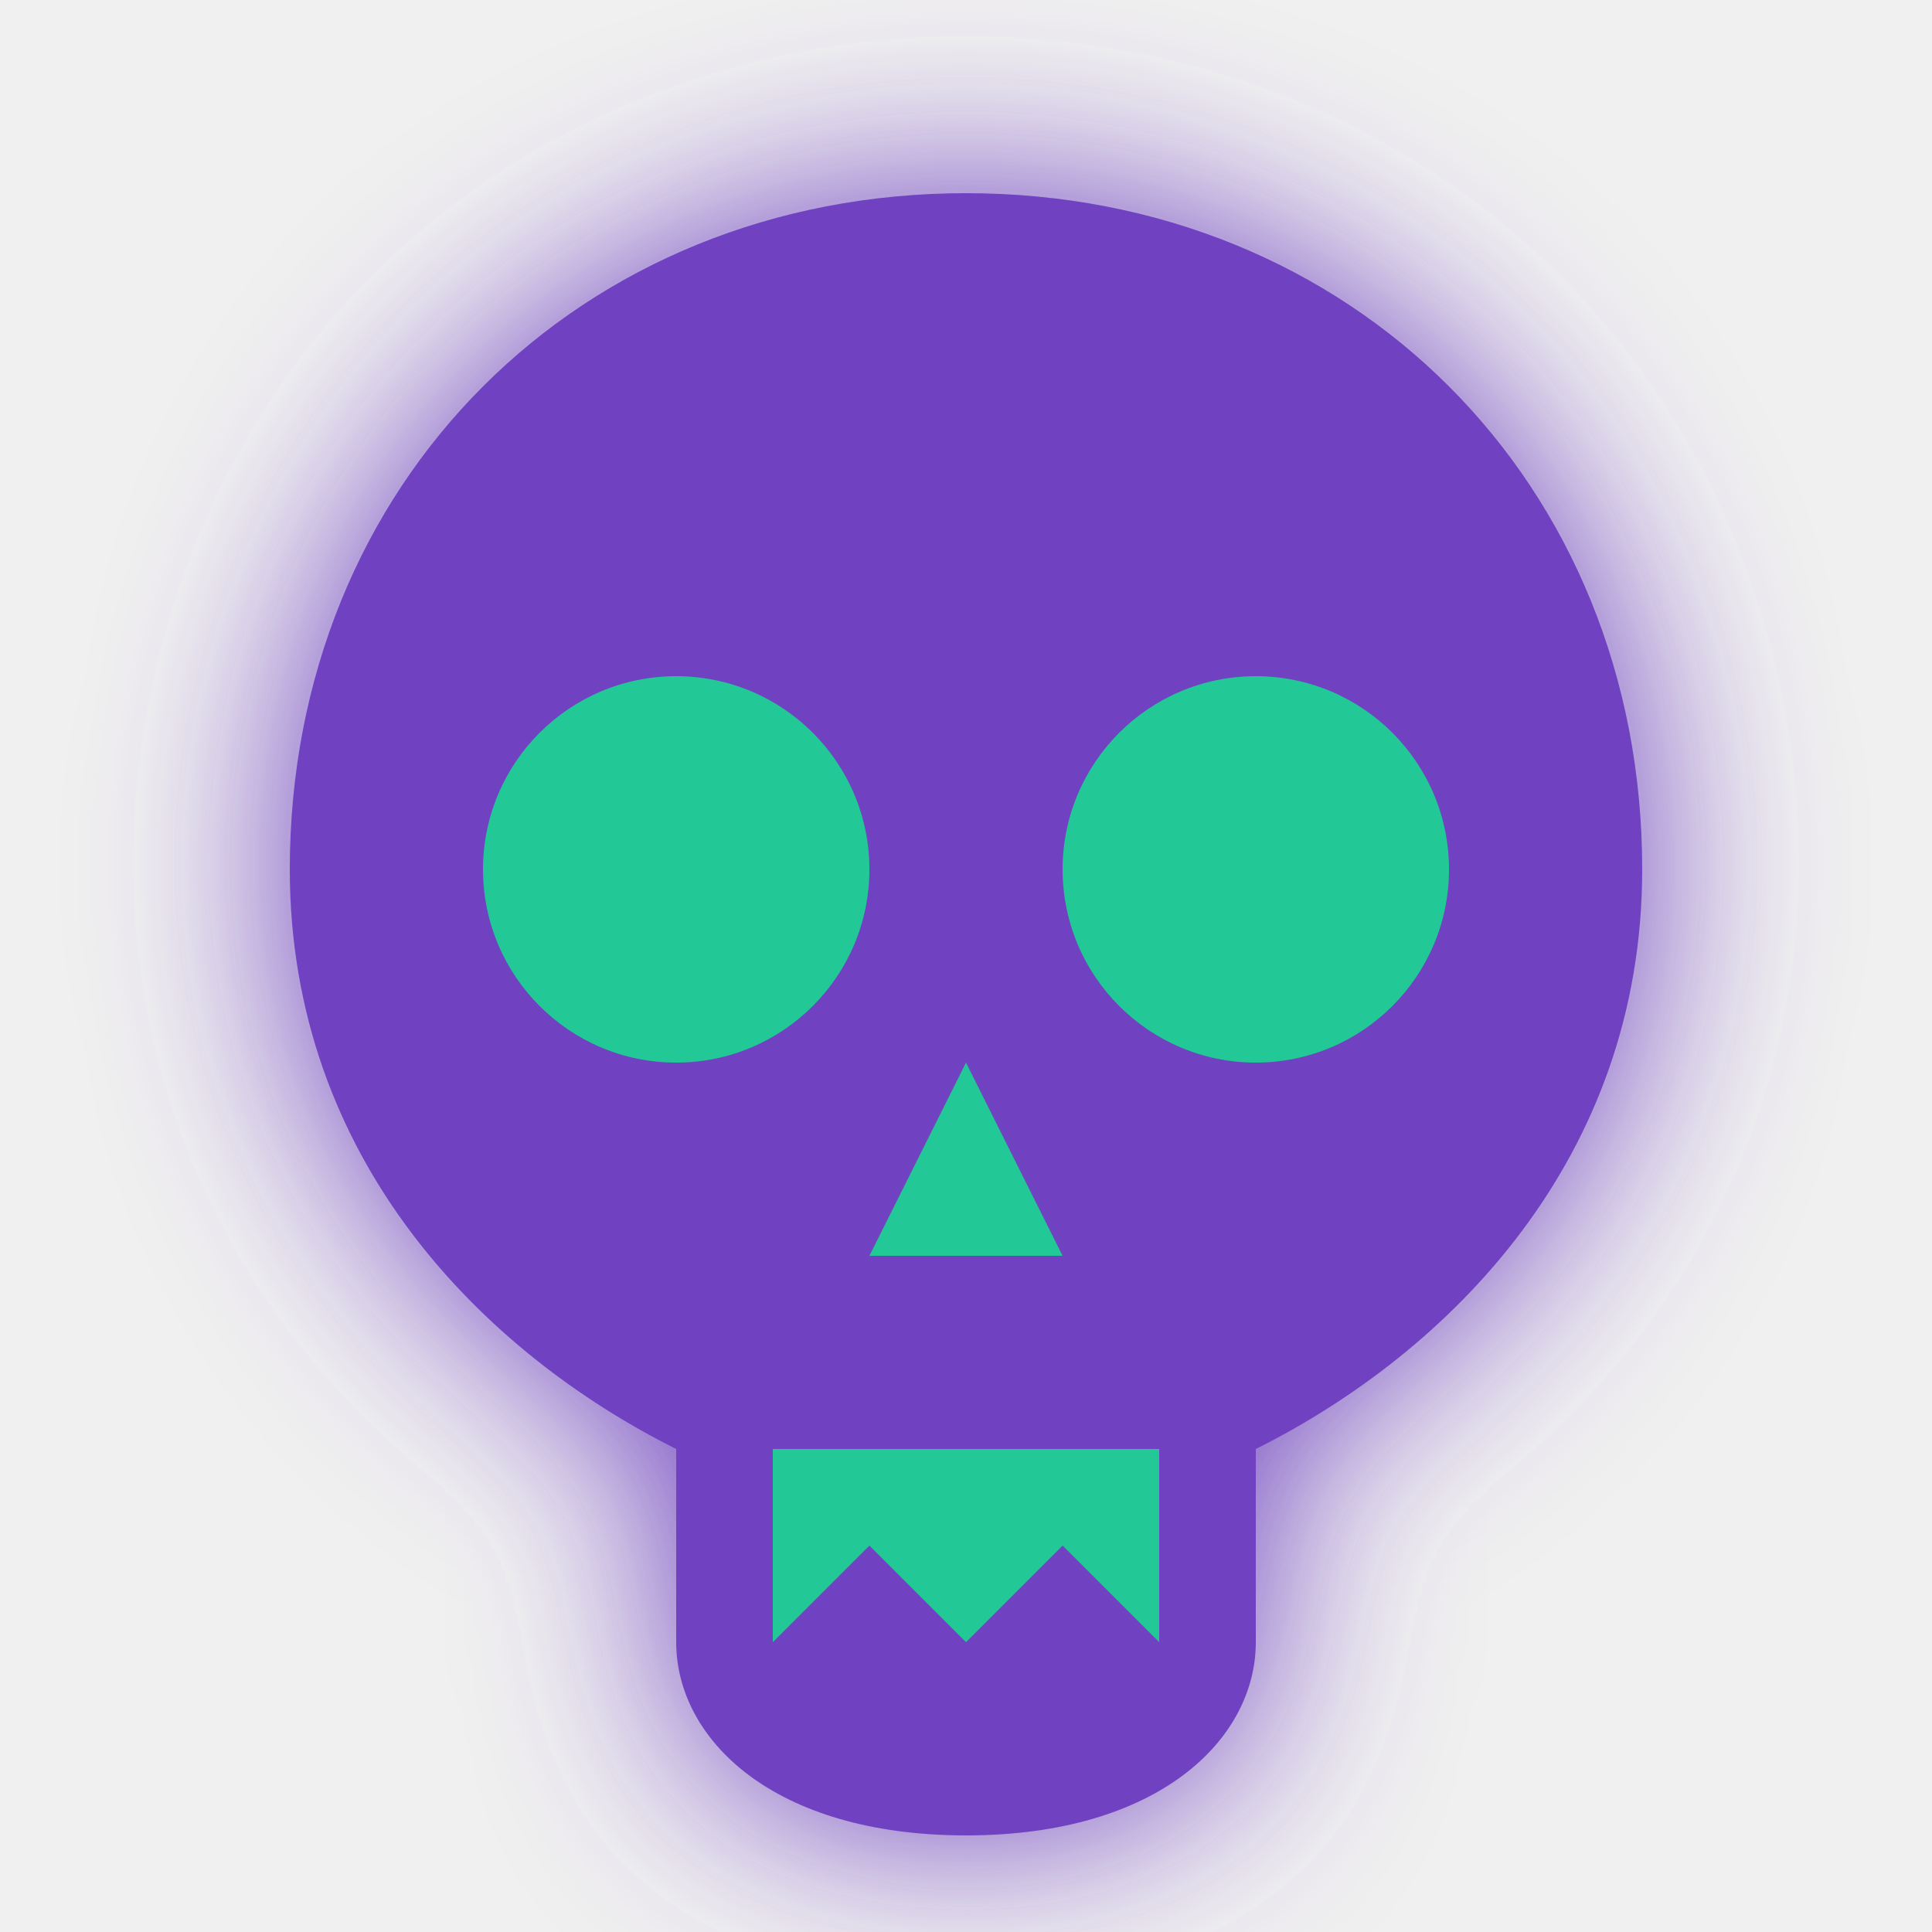
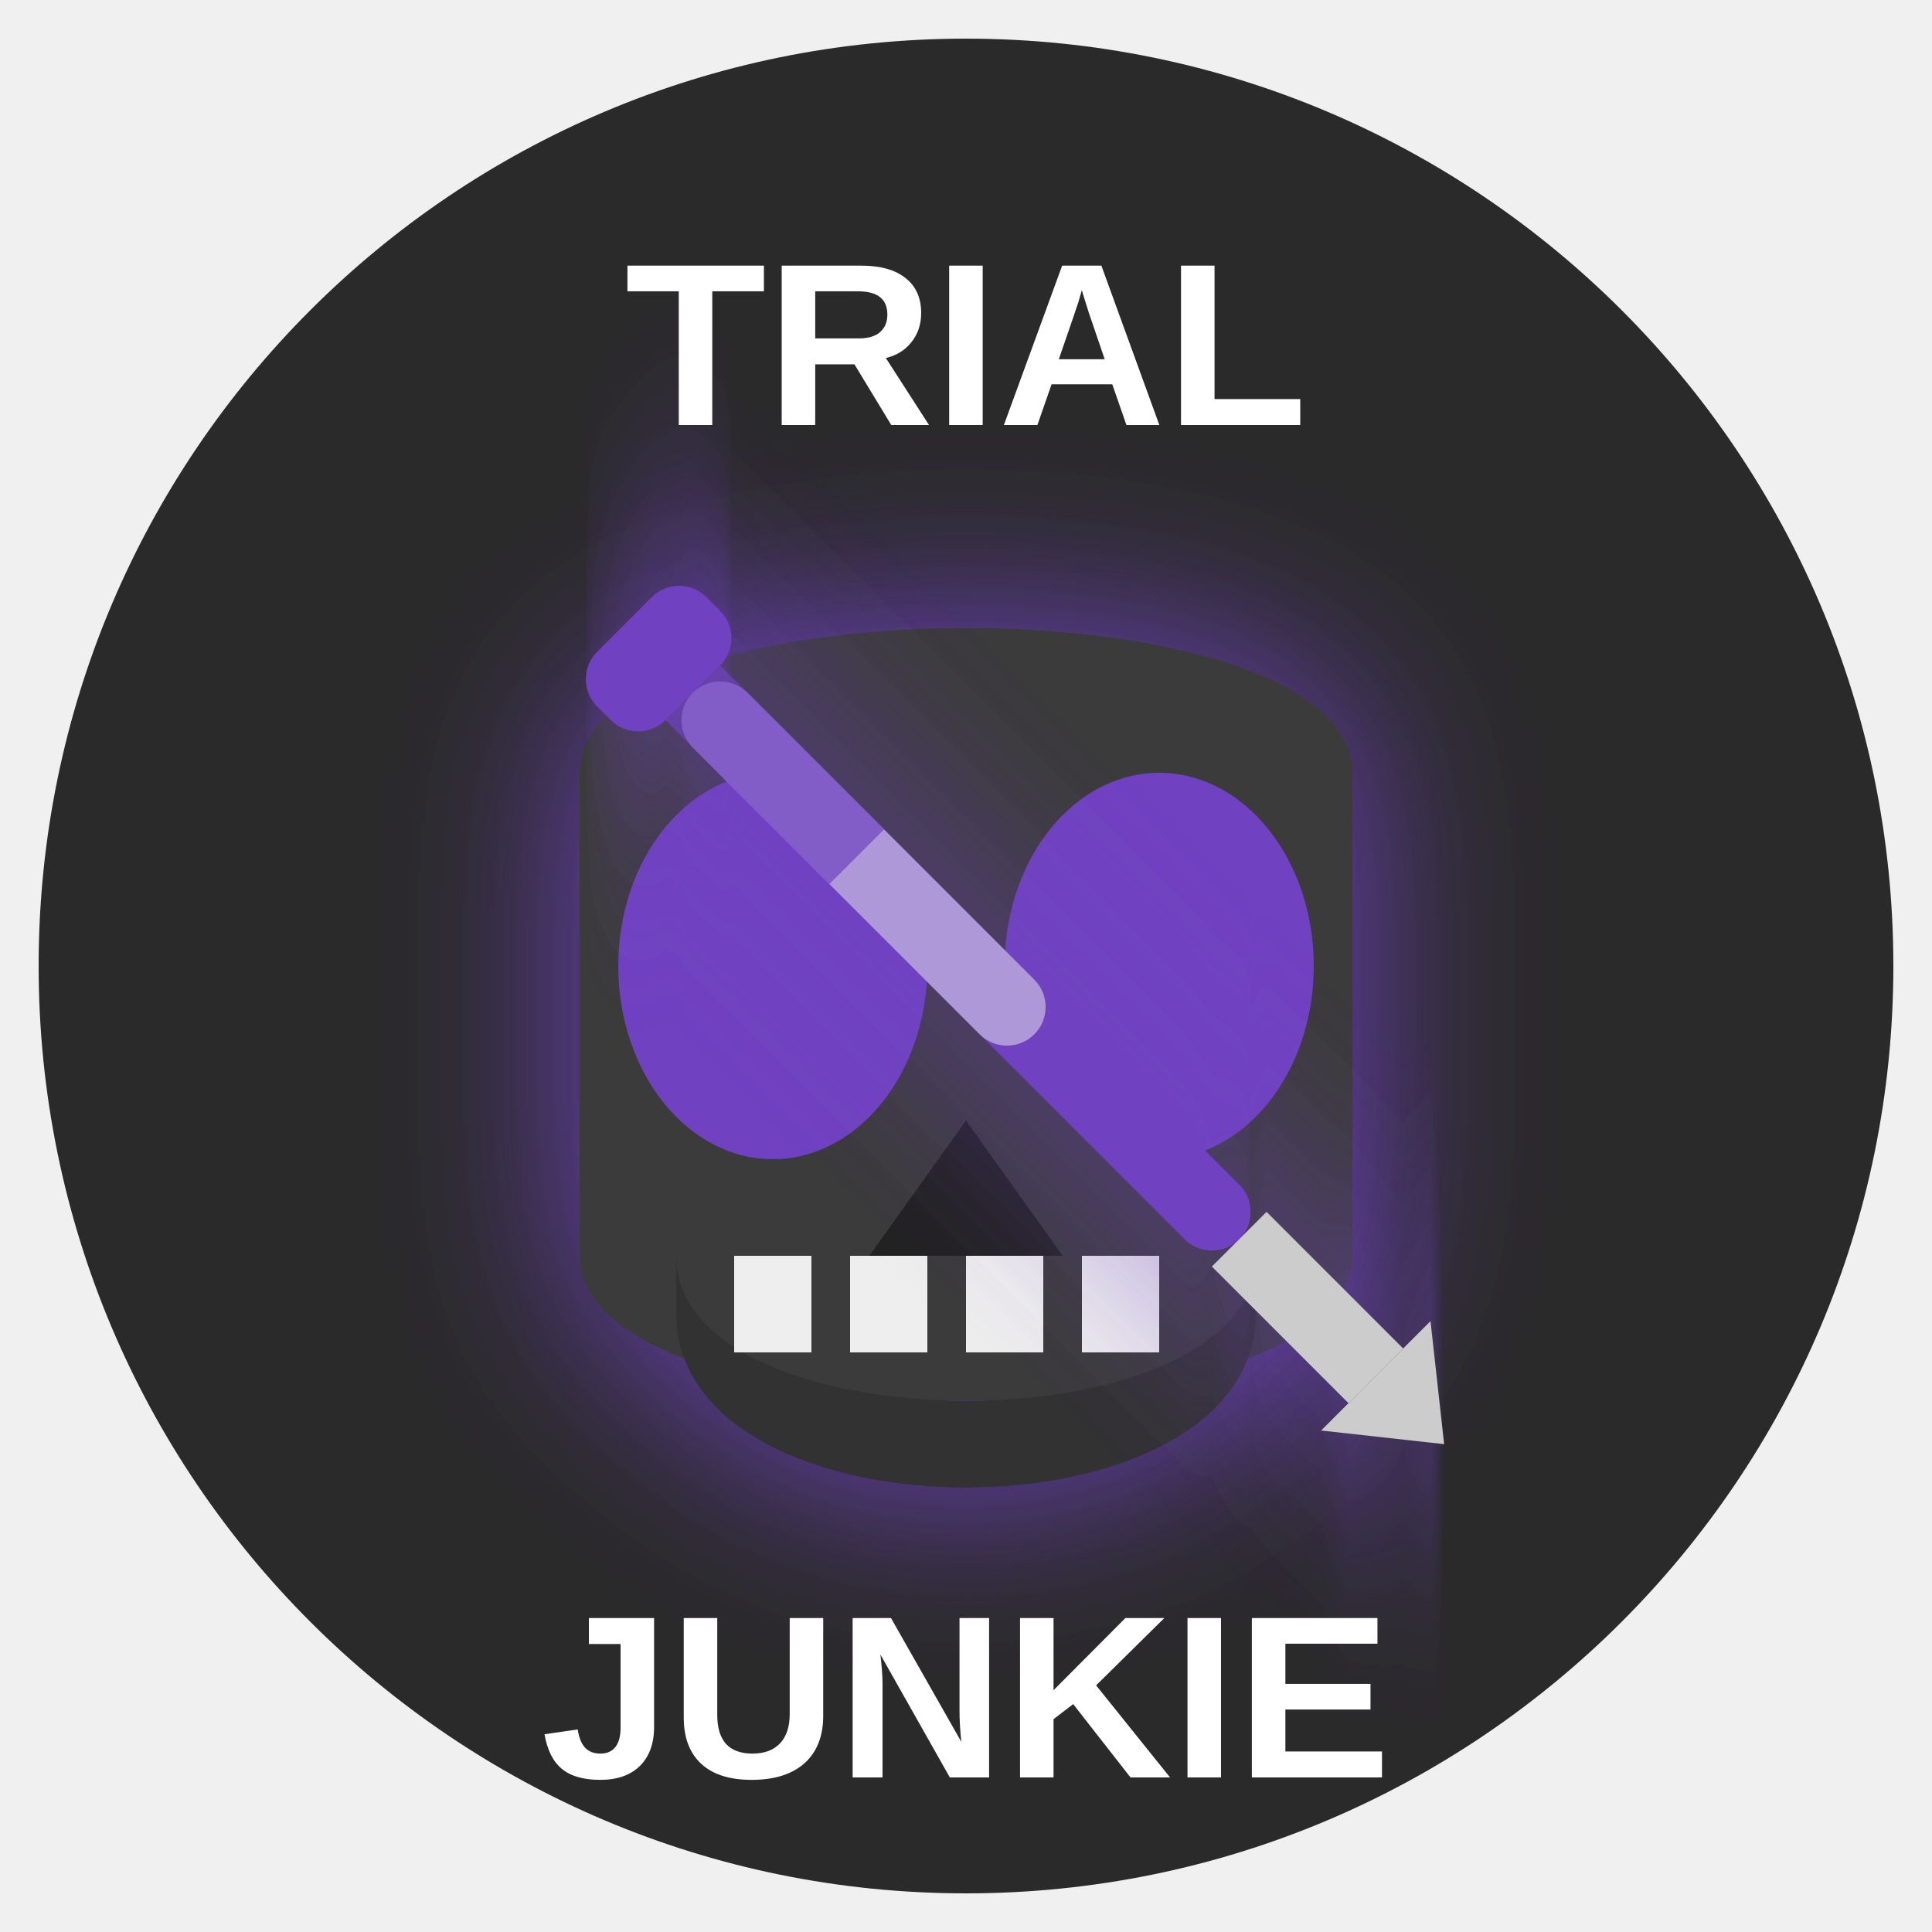
<svg xmlns="http://www.w3.org/2000/svg" width="100" height="100" viewBox="0 0 100 100">
  <style>
-     .skull { fill: #6f42c1; }
-     .skull-detail { fill: #20c997; }
+     .base { fill: #2a2a2a; }
+     .skull { fill: #3a3a3a; }
+     .accent { fill: #6f42c1; }
+     .eye { fill: #6f42c1; }
    .glow { filter: drop-shadow(0 0 5px #6f42c1); }
  </style>
-   <g class="glow">
-     <path class="skull" d="M50,10 C30,10 15,25 15,45 C15,60 25,70 35,75 L35,85 C35,90 40,95 50,95 C60,95 65,90 65,85 L65,75 C75,70 85,60 85,45 C85,25 70,10 50,10 Z" />
-     <circle class="skull-detail" cx="35" cy="45" r="10" />
-     <circle class="skull-detail" cx="65" cy="45" r="10" />
-     <path class="skull-detail" d="M50,55 L45,65 L55,65 Z" />
-     <path class="skull-detail" d="M40,75 L40,85 L45,80 L50,85 L55,80 L60,85 L60,75 Z" />
+   <circle class="base" cx="50" cy="50" r="48" />
+   <g class="skull glow">
+     <path d="M30,40 C30,30 70,30 70,40 L70,65 C70,75 30,75 30,65 Z" />
+     <ellipse class="eye" cx="40" cy="50" rx="8" ry="10" />
+     <ellipse class="eye" cx="60" cy="50" rx="8" ry="10" />
+     <path fill="#222" d="M50,58 L45,65 L55,65 Z" />
+     <path fill="#333" d="M35,65 C35,75 65,75 65,65 L65,68 C65,80 35,80 35,68 Z" />
+     <rect fill="#eee" x="38" y="65" width="4" height="5" />
+     <rect fill="#eee" x="44" y="65" width="4" height="5" />
+     <rect fill="#eee" x="50" y="65" width="4" height="5" />
+     <rect fill="#eee" x="56" y="65" width="4" height="5" />
+   </g>
+   <g class="glow" transform="rotate(45, 50, 50)">
+     <rect class="accent" x="30" y="48" width="40" height="4" rx="2" />
+     <rect fill="#eee" x="30" y="48" width="25" height="4" rx="2" opacity="0.5" />
+     <rect class="accent" x="25" y="46" width="5" height="8" rx="2" />
+     <rect fill="#ccc" x="70" y="48" width="10" height="4" />
+     <path fill="#ccc" d="M80,46 L85,50 L80,54 Z" />
+     <rect class="accent" x="30" y="48" width="12" height="4" rx="0" opacity="0.7" />
+   </g>
+   <g fill="#fff" font-family="Arial, sans-serif" font-weight="bold" text-anchor="middle">
+     <text x="50" y="22" font-size="12">TRIAL</text>
+     <text x="50" y="92" font-size="12">JUNKIE</text>
  </g>
</svg>
